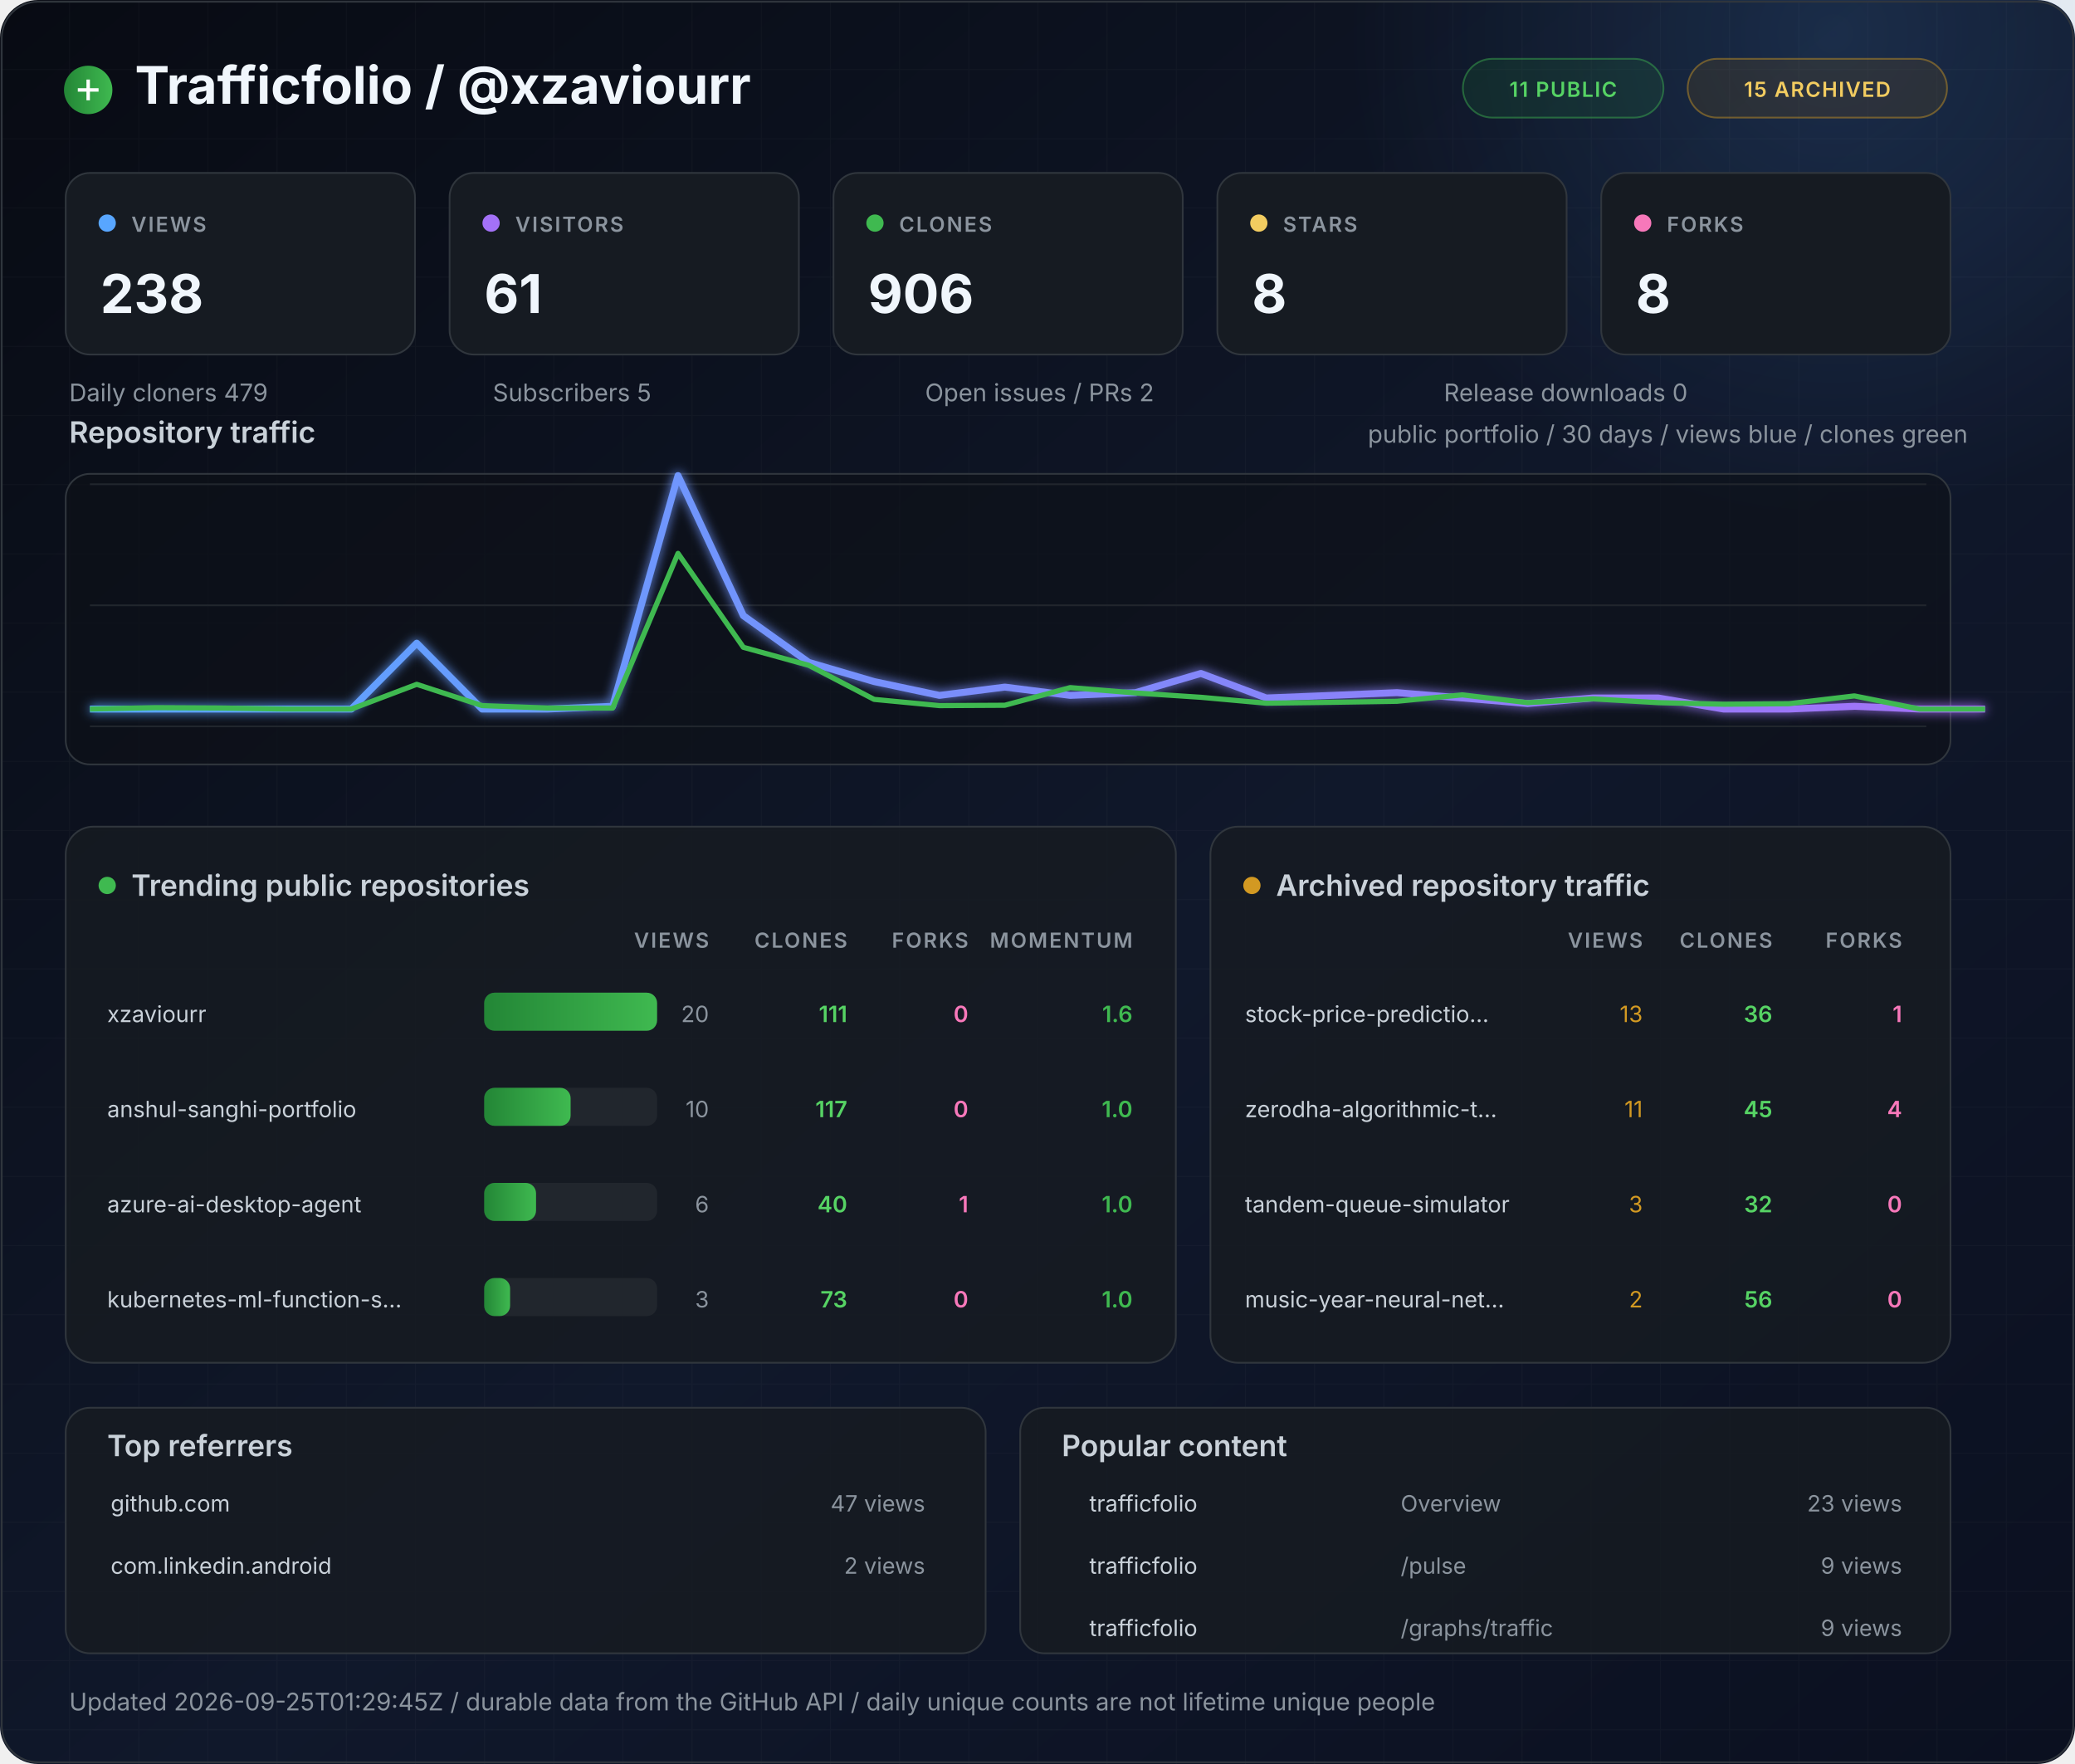
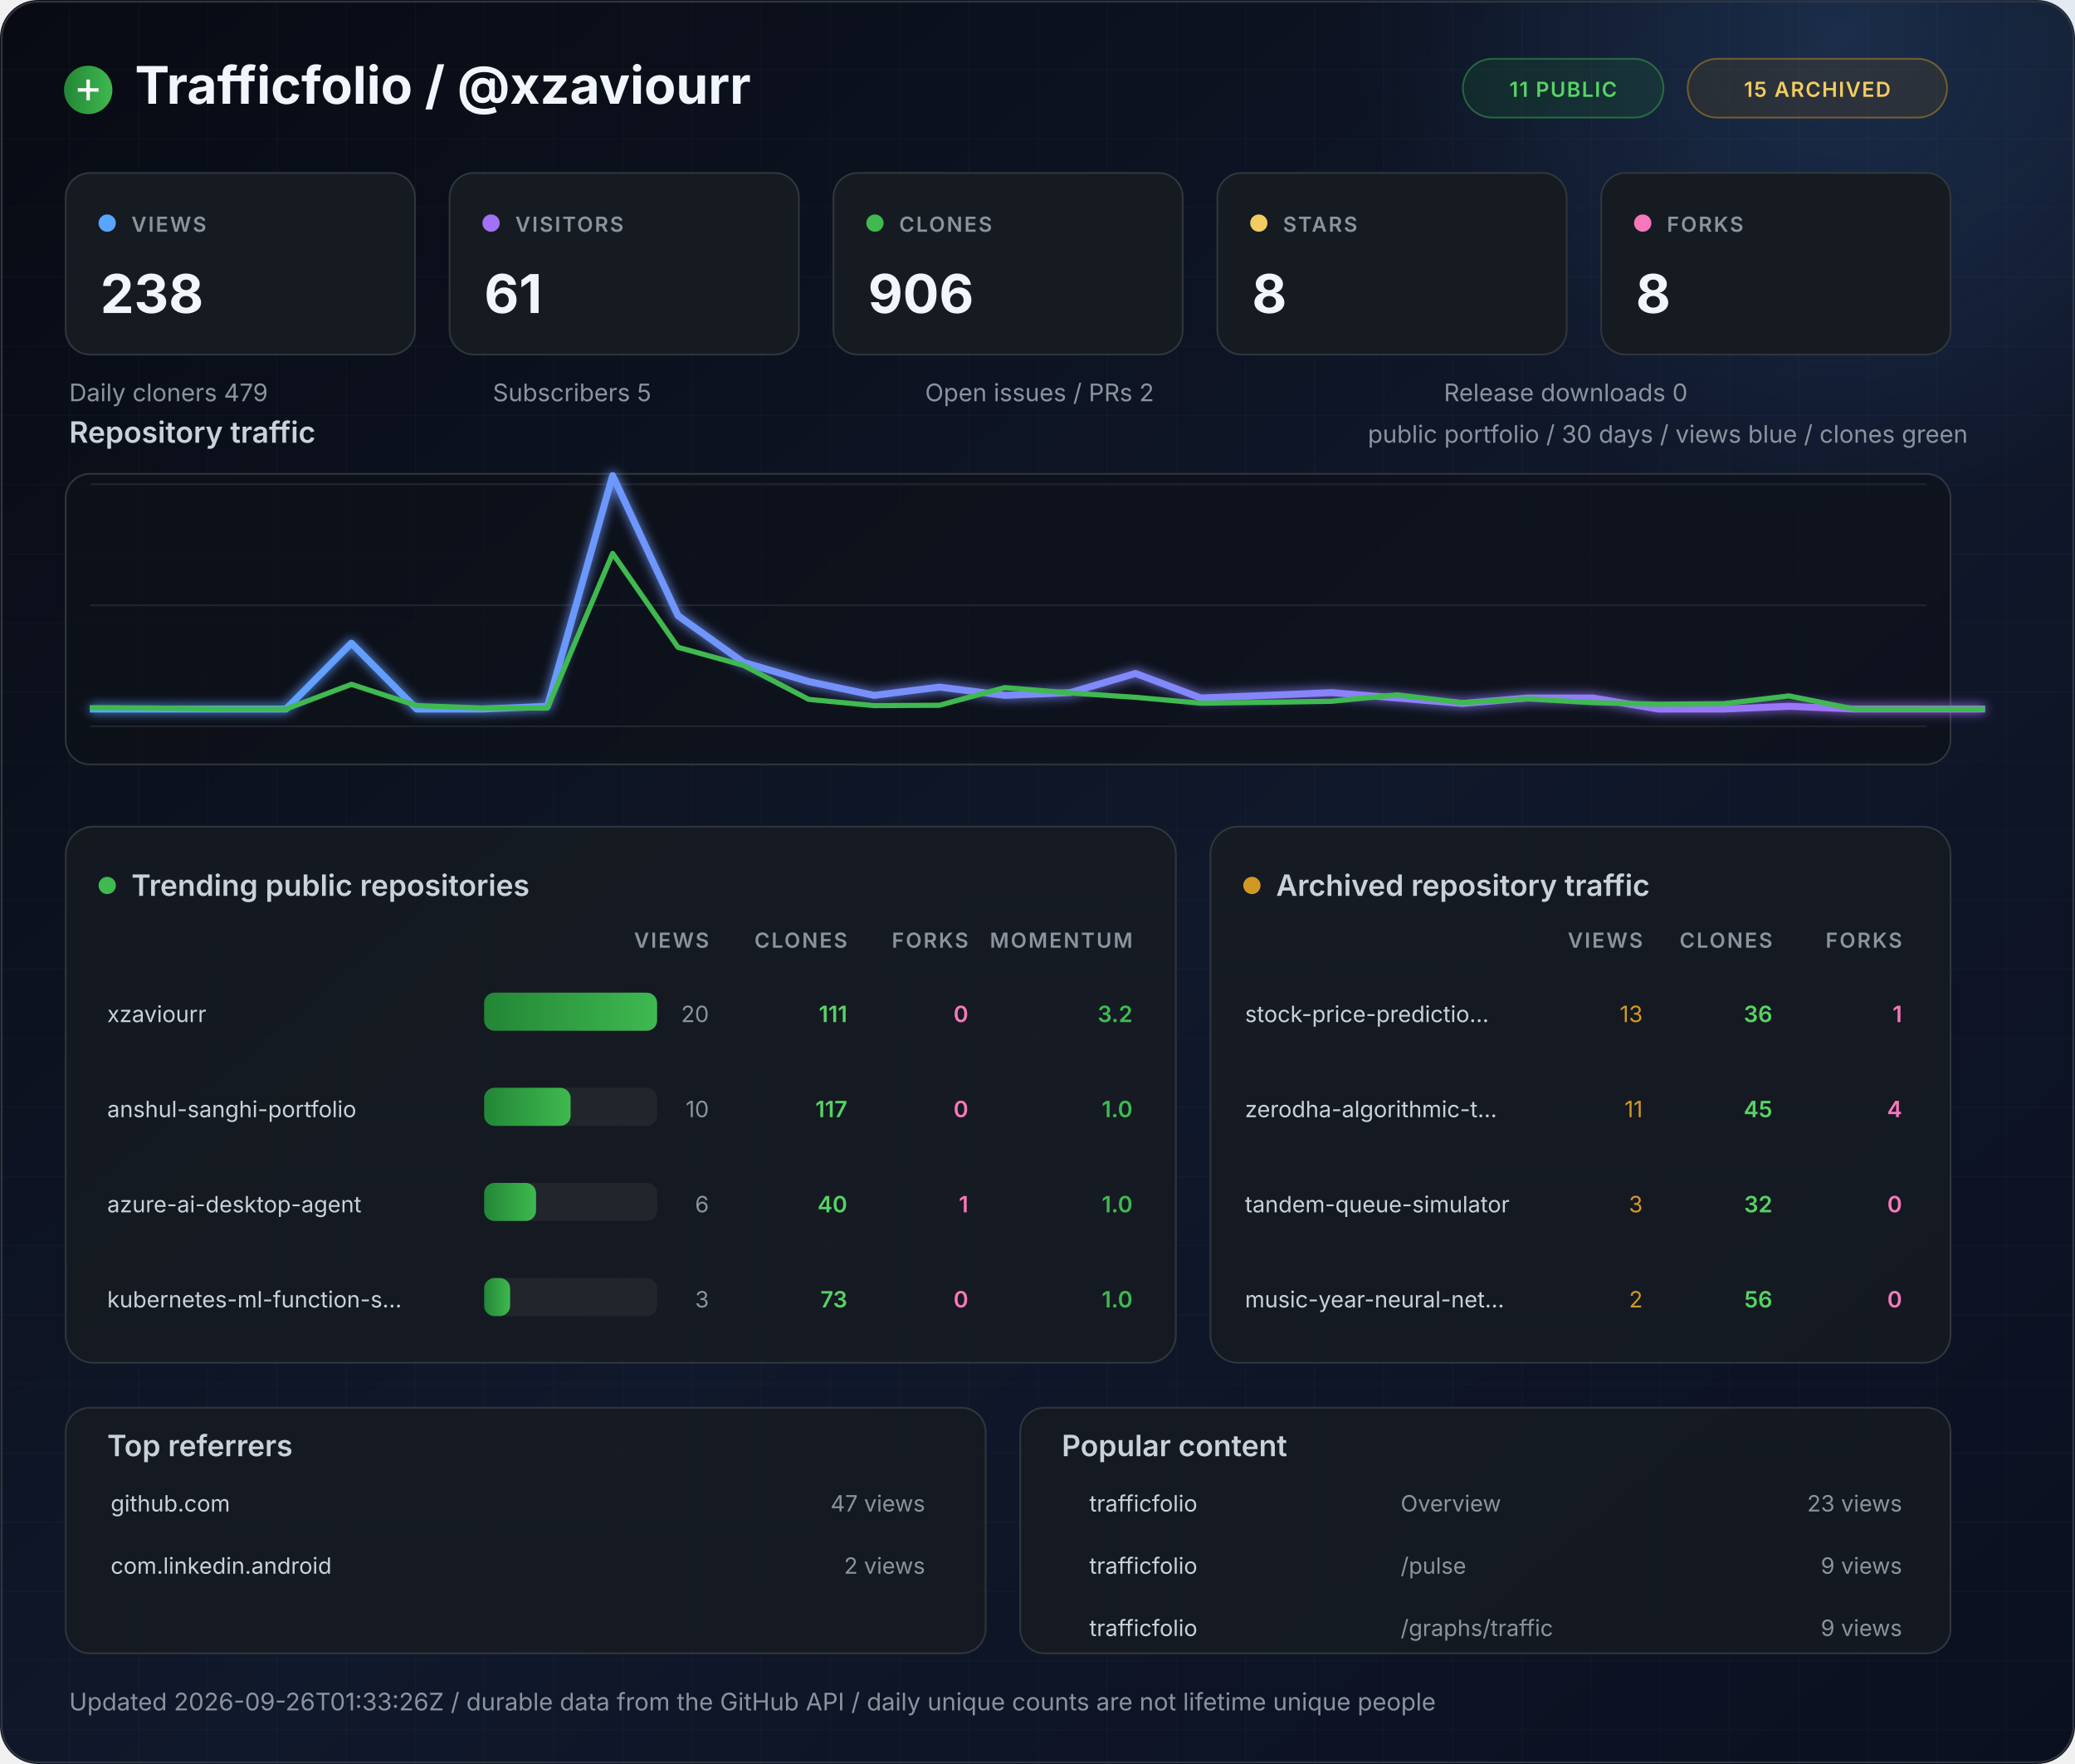
<svg xmlns="http://www.w3.org/2000/svg" width="1200" height="1020" viewBox="0 0 1200 1020" role="img" aria-label="Trafficfolio GitHub analytics dashboard for xzaviourr">
  <defs>
    <linearGradient id="bg" x1="0" y1="0" x2="1" y2="1">
      <stop stop-color="#080b13" />
      <stop offset=".55" stop-color="#10182b" />
      <stop offset="1" stop-color="#0b1020" />
    </linearGradient>
    <linearGradient id="line" x1="0" y1="0" x2="1" y2="0">
      <stop stop-color="#58a6ff" />
      <stop offset="1" stop-color="#a371f7" />
    </linearGradient>
    <linearGradient id="bar" x1="0" y1="0" x2="1" y2="0">
      <stop stop-color="#238636" />
      <stop offset="1" stop-color="#3fb950" />
    </linearGradient>
    <linearGradient id="archiveBar" x1="0" y1="0" x2="1" y2="0">
      <stop stop-color="#9e6a03" />
      <stop offset="1" stop-color="#f2cc60" />
    </linearGradient>
    <radialGradient id="ambient">
      <stop stop-color="#58a6ff" stop-opacity=".16" />
      <stop offset="1" stop-color="#58a6ff" stop-opacity="0" />
    </radialGradient>
    <pattern id="grid" width="40" height="40" patternUnits="userSpaceOnUse">
      <path d="M40 0H0V40" fill="none" stroke="#ffffff" stroke-opacity=".025" />
    </pattern>
    <filter id="glow">
      <feGaussianBlur stdDeviation="3" result="b" />
      <feMerge>
        <feMergeNode in="b" />
        <feMergeNode in="SourceGraphic" />
      </feMerge>
    </filter>
    <style>
    .title{font:750 30px -apple-system,BlinkMacSystemFont,"Segoe UI",sans-serif;fill:#f0f6fc}
    .subtitle{font:14px -apple-system,BlinkMacSystemFont,"Segoe UI",sans-serif;fill:#8b949e}
    .label{font:600 12px -apple-system,BlinkMacSystemFont,"Segoe UI",sans-serif;fill:#8b949e;letter-spacing:1px}
    .metric{font:700 31px -apple-system,BlinkMacSystemFont,"Segoe UI",sans-serif;fill:#f0f6fc}
    .section{font:600 17px -apple-system,BlinkMacSystemFont,"Segoe UI",sans-serif;fill:#c9d1d9}
    .repo,.value,.trend,.archive,.clone,.fork{font:13px -apple-system,BlinkMacSystemFont,"Segoe UI",sans-serif;fill:#c9d1d9}
    .value{fill:#8b949e} .trend{fill:#3fb950;font-weight:600} .archive{fill:#d29922}
    .clone{fill:#56d364;font-weight:600} .fork{fill:#f778ba;font-weight:600}
    .pill{font:600 12px -apple-system,BlinkMacSystemFont,"Segoe UI",sans-serif;letter-spacing:.7px}
  </style>
  </defs>
  <rect width="1200" height="1020" rx="22" fill="url(#bg)" />
  <rect width="1200" height="1020" rx="22" fill="url(#grid)" />
  <circle cx="1060" cy="20" r="280" fill="url(#ambient)" />
  <rect x="1" y="1" width="1198" height="1018" rx="21" fill="none" stroke="#30363d" />
  <circle cx="51" cy="52" r="14" fill="url(#bar)" />
  <path d="M45 52h12M51 46v12" stroke="#fff" stroke-width="2" />
  <text x="78" y="60" class="title">Trafficfolio / @xzaviourr</text>
  <rect x="846" y="34" width="116" height="34" rx="17" fill="#238636" fill-opacity=".16" stroke="#3fb950" stroke-opacity=".45" />
  <text x="904" y="56" text-anchor="middle" class="pill" fill="#56d364">11 PUBLIC</text>
  <rect x="976" y="34" width="150" height="34" rx="17" fill="#9e6a03" fill-opacity=".14" stroke="#d29922" stroke-opacity=".45" />
  <text x="1051" y="56" text-anchor="middle" class="pill" fill="#f2cc60">15 ARCHIVED</text>
  <rect x="38" y="100" width="202" height="105" rx="14" fill="#161b22" stroke="#30363d" />
  <circle cx="62" cy="129" r="5" fill="#58a6ff" />
  <text x="76" y="134" class="label">VIEWS</text>
  <text x="58" y="181" class="metric">238</text>
  <rect x="260" y="100" width="202" height="105" rx="14" fill="#161b22" stroke="#30363d" />
  <circle cx="284" cy="129" r="5" fill="#a371f7" />
  <text x="298" y="134" class="label">VISITORS</text>
  <text x="280" y="181" class="metric">61</text>
  <rect x="482" y="100" width="202" height="105" rx="14" fill="#161b22" stroke="#30363d" />
  <circle cx="506" cy="129" r="5" fill="#3fb950" />
  <text x="520" y="134" class="label">CLONES</text>
  <text x="502" y="181" class="metric">906</text>
  <rect x="704" y="100" width="202" height="105" rx="14" fill="#161b22" stroke="#30363d" />
  <circle cx="728" cy="129" r="5" fill="#f2cc60" />
  <text x="742" y="134" class="label">STARS</text>
  <text x="724" y="181" class="metric">8</text>
  <rect x="926" y="100" width="202" height="105" rx="14" fill="#161b22" stroke="#30363d" />
  <circle cx="950" cy="129" r="5" fill="#f778ba" />
  <text x="964" y="134" class="label">FORKS</text>
  <text x="946" y="181" class="metric">8</text>
  <text x="40" y="232" class="subtitle">Daily cloners 479</text>
  <text x="285" y="232" class="subtitle">Subscribers 5</text>
  <text x="535" y="232" class="subtitle">Open issues / PRs 2</text>
  <text x="835" y="232" class="subtitle">Release downloads 0</text>
  <text x="40" y="256" class="section">Repository traffic</text>
  <text x="1138" y="256" text-anchor="end" class="subtitle">public portfolio / 30 days / views blue / clones green</text>
  <rect x="38" y="274" width="1090" height="168" rx="14" fill="#0d1117" fill-opacity=".62" stroke="#30363d" />
  <line x1="52" y1="420" x2="1114" y2="420" stroke="#21262d" />
  <line x1="52" y1="350" x2="1114" y2="350" stroke="#21262d" />
  <line x1="52" y1="280" x2="1114" y2="280" stroke="#21262d" />
-   <polyline points="52.0,410.0 89.8,410.0 127.6,410.0 165.4,410.0 203.2,410.0 241.0,371.9 278.8,410.0 316.6,410.0 354.3,408.4 392.1,275.0 429.9,356.0 467.7,383.0 505.5,394.1 543.3,402.1 581.1,397.3 618.9,402.1 656.7,400.5 694.5,389.4 732.3,403.6 770.1,402.1 807.9,400.5 845.7,403.6 883.4,406.8 921.2,403.6 959.0,403.6 996.8,410.0 1034.6,410.0 1072.4,408.4 1110.2,410.0 1148.0,410.0" fill="none" stroke="url(#line)" stroke-width="4" stroke-linejoin="round" filter="url(#glow)" />
-   <polyline points="52.0,410.0 89.8,409.2 127.6,409.4 165.4,410.0 203.2,410.0 241.0,395.7 278.8,408.0 316.6,409.4 354.3,409.4 392.1,320.0 429.9,374.3 467.7,384.7 505.5,404.4 543.3,408.0 581.1,407.8 618.9,397.6 656.7,400.7 694.5,403.2 732.3,406.6 770.1,406.1 807.9,405.5 845.7,401.8 883.4,406.3 921.2,404.1 959.0,406.3 996.8,407.2 1034.6,406.9 1072.4,402.4 1110.2,410.0 1148.0,410.0" fill="none" stroke="#3fb950" stroke-width="3" stroke-linejoin="round" />
+   <polyline points="52.0,410.0 89.8,410.0 127.6,410.0 165.4,410.0 203.2,371.9 241.0,410.0 278.8,410.0 316.6,408.4 354.3,275.0 392.1,356.0 429.9,383.0 467.7,394.1 505.5,402.1 543.3,397.3 581.1,402.1 618.9,400.5 656.7,389.4 694.5,403.6 732.3,402.1 770.1,400.5 807.9,403.6 845.7,406.8 883.4,403.6 921.2,403.6 959.0,410.0 996.8,410.0 1034.6,408.4 1072.4,410.0 1110.2,410.0 1148.0,410.0" fill="none" stroke="url(#line)" stroke-width="4" stroke-linejoin="round" filter="url(#glow)" />
+   <polyline points="52.0,409.2 89.8,409.4 127.6,410.0 165.4,410.0 203.2,395.7 241.0,408.0 278.8,409.4 316.6,409.4 354.3,320.0 392.1,374.3 429.9,384.7 467.7,404.4 505.5,408.0 543.3,407.8 581.1,397.6 618.9,400.7 656.7,403.2 694.5,406.6 732.3,406.1 770.1,405.5 807.9,401.8 845.7,406.3 883.4,404.1 921.2,406.3 959.0,407.2 996.8,406.9 1034.6,402.4 1072.4,410.0 1110.2,410.0 1148.0,410.0" fill="none" stroke="#3fb950" stroke-width="3" stroke-linejoin="round" />
  <rect x="38" y="478" width="642" height="310" rx="16" fill="#161b22" fill-opacity=".82" stroke="#30363d" />
  <circle cx="62" cy="512" r="5" fill="#3fb950" />
  <text x="76" y="518" class="section">Trending public repositories</text>
  <text x="410" y="548" text-anchor="end" class="label">VIEWS</text>
  <text x="490" y="548" text-anchor="end" class="label">CLONES</text>
  <text x="560" y="548" text-anchor="end" class="label">FORKS</text>
  <text x="655" y="548" text-anchor="end" class="label">MOMENTUM</text>
  <text x="62" y="591" class="repo">xzaviourr</text>
  <rect x="280" y="574" width="100" height="22" rx="6" fill="#21262d" />
  <rect x="280" y="574" width="100" height="22" rx="6" fill="url(#bar)" />
  <text x="410" y="591" text-anchor="end" class="value">20</text>
  <text x="490" y="591" text-anchor="end" class="clone">111</text>
  <text x="560" y="591" text-anchor="end" class="fork">0</text>
-   <text x="655" y="591" text-anchor="end" class="trend">1.6</text>
+   <text x="655" y="591" text-anchor="end" class="trend">3.2</text>
  <text x="62" y="646" class="repo">anshul-sanghi-portfolio</text>
  <rect x="280" y="629" width="100" height="22" rx="6" fill="#21262d" />
  <rect x="280" y="629" width="50" height="22" rx="6" fill="url(#bar)" />
  <text x="410" y="646" text-anchor="end" class="value">10</text>
  <text x="490" y="646" text-anchor="end" class="clone">117</text>
  <text x="560" y="646" text-anchor="end" class="fork">0</text>
  <text x="655" y="646" text-anchor="end" class="trend">1.0</text>
  <text x="62" y="701" class="repo">azure-ai-desktop-agent</text>
  <rect x="280" y="684" width="100" height="22" rx="6" fill="#21262d" />
  <rect x="280" y="684" width="30" height="22" rx="6" fill="url(#bar)" />
  <text x="410" y="701" text-anchor="end" class="value">6</text>
  <text x="490" y="701" text-anchor="end" class="clone">40</text>
  <text x="560" y="701" text-anchor="end" class="fork">1</text>
  <text x="655" y="701" text-anchor="end" class="trend">1.0</text>
  <text x="62" y="756" class="repo">kubernetes-ml-function-s...</text>
  <rect x="280" y="739" width="100" height="22" rx="6" fill="#21262d" />
  <rect x="280" y="739" width="15" height="22" rx="6" fill="url(#bar)" />
  <text x="410" y="756" text-anchor="end" class="value">3</text>
  <text x="490" y="756" text-anchor="end" class="clone">73</text>
  <text x="560" y="756" text-anchor="end" class="fork">0</text>
  <text x="655" y="756" text-anchor="end" class="trend">1.0</text>
  <rect x="700" y="478" width="428" height="310" rx="16" fill="#161b22" fill-opacity=".82" stroke="#30363d" />
  <circle cx="724" cy="512" r="5" fill="#d29922" />
  <text x="738" y="518" class="section">Archived repository traffic</text>
  <text x="950" y="548" text-anchor="end" class="label">VIEWS</text>
  <text x="1025" y="548" text-anchor="end" class="label">CLONES</text>
  <text x="1100" y="548" text-anchor="end" class="label">FORKS</text>
  <text x="720" y="591" class="repo">stock-price-predictio...</text>
  <text x="950" y="591" text-anchor="end" class="archive">13</text>
  <text x="1025" y="591" text-anchor="end" class="clone">36</text>
  <text x="1100" y="591" text-anchor="end" class="fork">1</text>
  <text x="720" y="646" class="repo">zerodha-algorithmic-t...</text>
  <text x="950" y="646" text-anchor="end" class="archive">11</text>
  <text x="1025" y="646" text-anchor="end" class="clone">45</text>
  <text x="1100" y="646" text-anchor="end" class="fork">4</text>
  <text x="720" y="701" class="repo">tandem-queue-simulator</text>
  <text x="950" y="701" text-anchor="end" class="archive">3</text>
  <text x="1025" y="701" text-anchor="end" class="clone">32</text>
  <text x="1100" y="701" text-anchor="end" class="fork">0</text>
  <text x="720" y="756" class="repo">music-year-neural-net...</text>
  <text x="950" y="756" text-anchor="end" class="archive">2</text>
  <text x="1025" y="756" text-anchor="end" class="clone">56</text>
  <text x="1100" y="756" text-anchor="end" class="fork">0</text>
  <rect x="38" y="814" width="532" height="142" rx="14" fill="#161b22" fill-opacity=".82" stroke="#30363d" />
  <text x="62" y="842" class="section">Top referrers</text>
  <text x="64" y="874" class="repo">github.com</text>
  <text x="535" y="874" text-anchor="end" class="value">47 views</text>
  <text x="64" y="910" class="repo">com.linkedin.android</text>
  <text x="535" y="910" text-anchor="end" class="value">2 views</text>
  <rect x="590" y="814" width="538" height="142" rx="14" fill="#161b22" fill-opacity=".82" stroke="#30363d" />
  <text x="614" y="842" class="section">Popular content</text>
  <text x="630" y="874" class="repo">trafficfolio</text>
  <text x="810" y="874" class="value">Overview</text>
  <text x="1100" y="874" text-anchor="end" class="value">23 views</text>
  <text x="630" y="910" class="repo">trafficfolio</text>
  <text x="810" y="910" class="value">/pulse</text>
  <text x="1100" y="910" text-anchor="end" class="value">9 views</text>
  <text x="630" y="946" class="repo">trafficfolio</text>
  <text x="810" y="946" class="value">/graphs/traffic</text>
  <text x="1100" y="946" text-anchor="end" class="value">9 views</text>
-   <text x="40" y="989" class="subtitle">Updated 2026-09-25T01:29:45Z / durable data from the GitHub API / daily unique counts are not lifetime unique people</text>
+   <text x="40" y="989" class="subtitle">Updated 2026-09-26T01:33:26Z / durable data from the GitHub API / daily unique counts are not lifetime unique people</text>
</svg>
